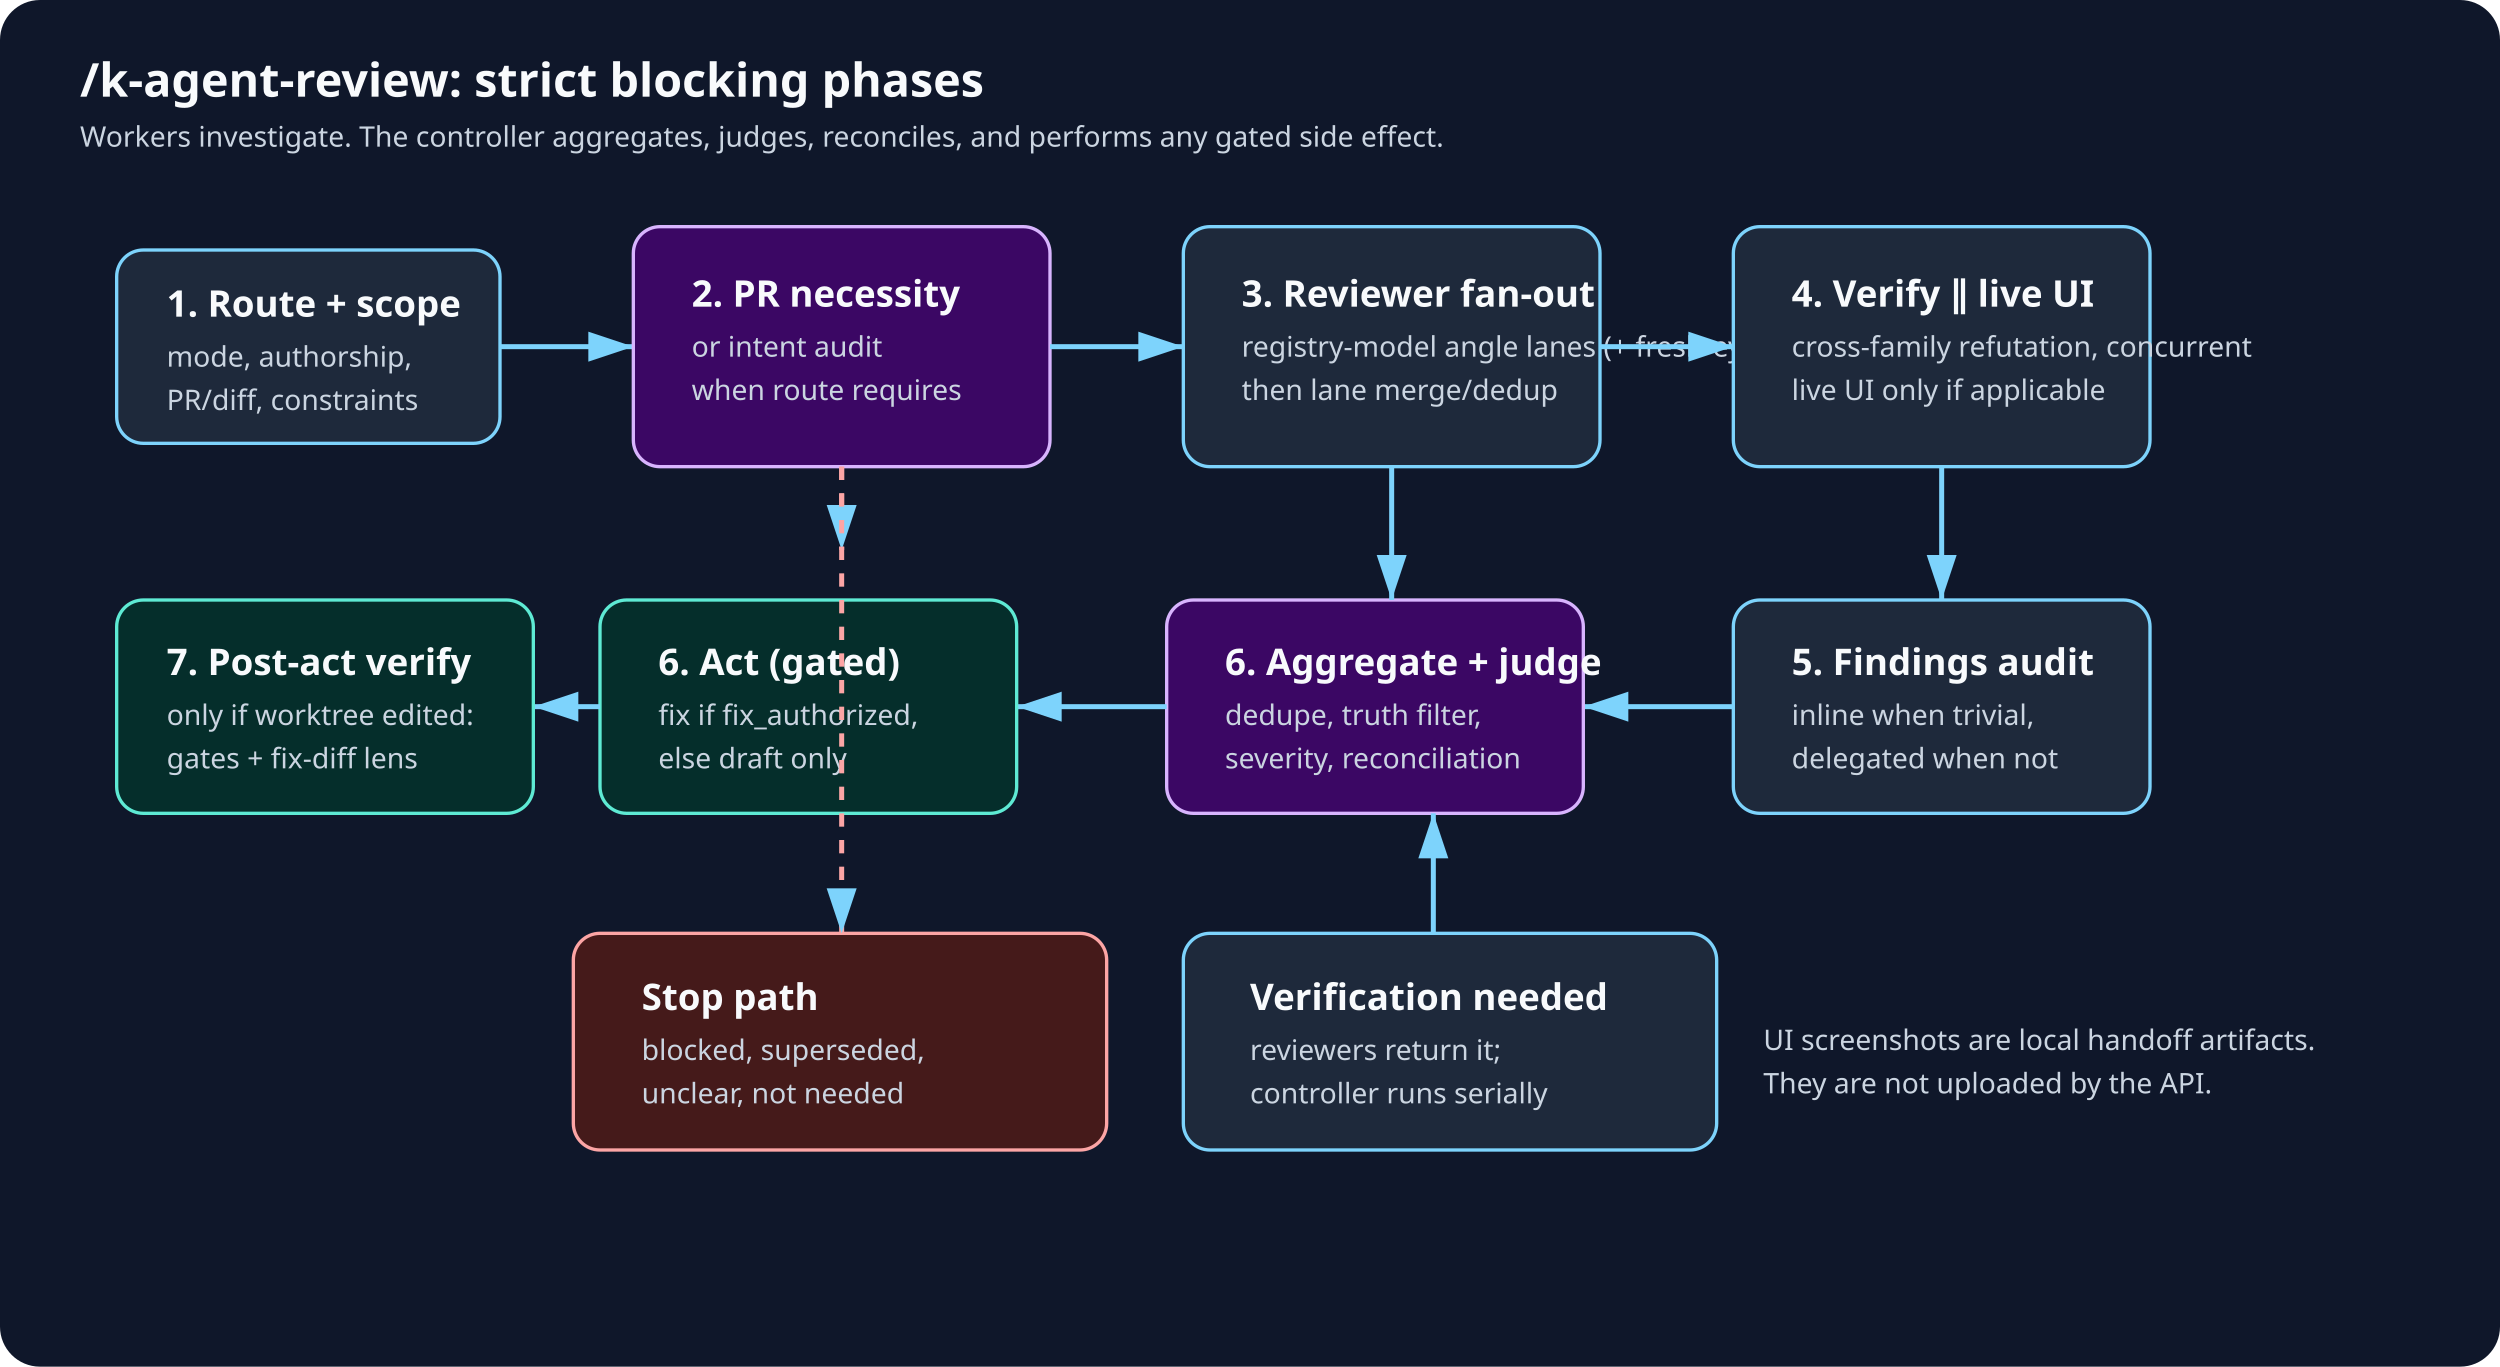
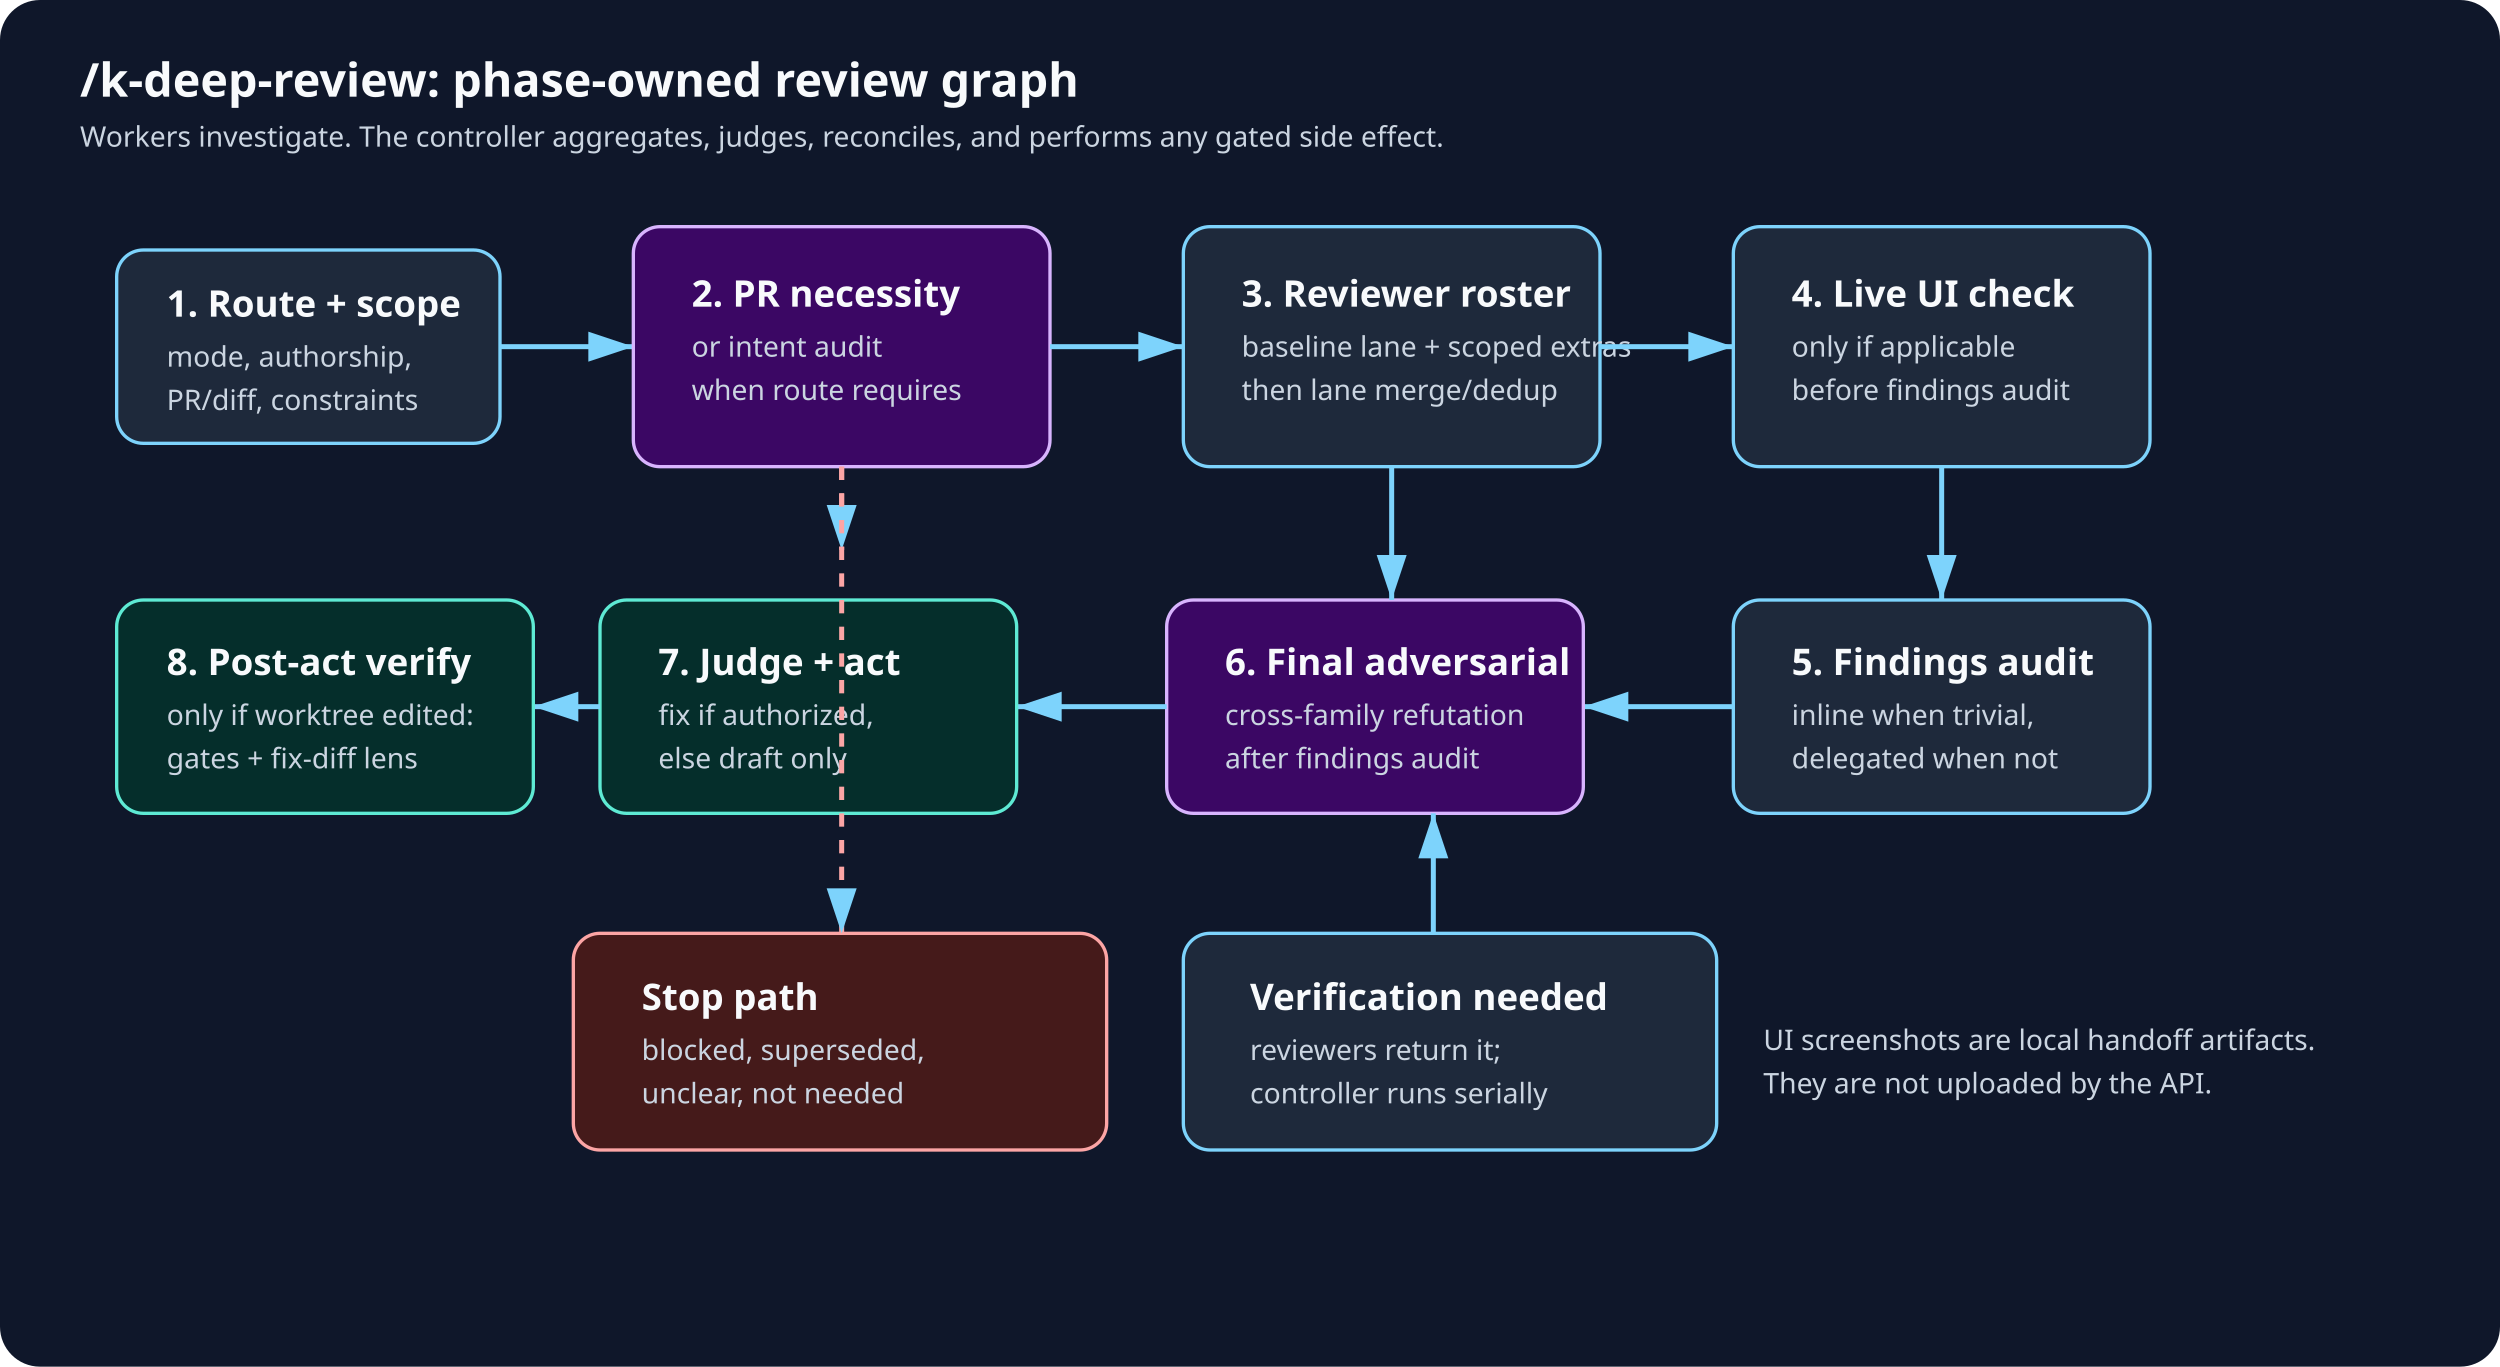
<svg xmlns="http://www.w3.org/2000/svg" width="1500" height="820" viewBox="0 0 1500 820" role="img" aria-labelledby="title desc">
  <defs>
    <marker id="arrow" markerWidth="10" markerHeight="10" refX="9" refY="3" orient="auto" markerUnits="strokeWidth">
      <path d="M0,0 L0,6 L9,3 z" fill="#7dd3fc" />
    </marker>
    <style>
      .bg{fill:#0f172a}.phase{fill:#1e293b;stroke:#7dd3fc;stroke-width:2;rx:16}.gate{fill:#3b0764;stroke:#d8b4fe;stroke-width:2;rx:16}.stop{fill:#451a1a;stroke:#fca5a5;stroke-width:2;rx:16}.act{fill:#052e2b;stroke:#5eead4;stroke-width:2;rx:16}.title{fill:#f8fafc;font:700 28px system-ui,sans-serif}.text{fill:#f8fafc;font:650 22px system-ui,sans-serif}.small{fill:#cbd5e1;font:500 17px system-ui,sans-serif}.line{stroke:#7dd3fc;stroke-width:3;fill:none;marker-end:url(#arrow)}.dash{stroke:#fca5a5;stroke-width:3;fill:none;marker-end:url(#arrow);stroke-dasharray:8 8}
    </style>
  </defs>
  <rect class="bg" width="1500" height="820" rx="24" />
-   <text class="title" x="48" y="58">/k-agent-review: strict blocking phases</text>
+   <text class="title" x="48" y="58">/k-deep-review: phase-owned review graph</text>
  <text class="small" x="48" y="88">Workers investigate. The controller aggregates, judges, reconciles, and performs any gated side effect.</text>
  <rect class="phase" x="70" y="150" width="230" height="116" />
  <text class="text" x="100" y="190">1. Route + scope</text>
  <text class="small" x="100" y="220">mode, authorship,</text>
  <text class="small" x="100" y="246">PR/diff, constraints</text>
  <path class="line" d="M300 208 H380" />
  <rect class="gate" x="380" y="136" width="250" height="144" />
  <text class="text" x="415" y="184">2. PR necessity</text>
  <text class="small" x="415" y="214">or intent audit</text>
  <text class="small" x="415" y="240">when route requires</text>
  <path class="line" d="M630 208 H710" />
  <rect class="phase" x="710" y="136" width="250" height="144" />
-   <text class="text" x="745" y="184">3. Reviewer fan-out</text>
-   <text class="small" x="745" y="214">registry-model angle lanes (+ fresh-eyes)</text>
+   <text class="text" x="745" y="184">3. Reviewer roster</text>
+   <text class="small" x="745" y="214">baseline lane + scoped extras</text>
  <text class="small" x="745" y="240">then lane merge/dedup</text>
  <path class="line" d="M960 208 H1040" />
  <rect class="phase" x="1040" y="136" width="250" height="144" />
-   <text class="text" x="1075" y="184">4. Verify ∥ live UI</text>
-   <text class="small" x="1075" y="214">cross-family refutation, concurrent</text>
-   <text class="small" x="1075" y="240">live UI only if applicable</text>
+   <text class="text" x="1075" y="184">4. Live UI check</text>
+   <text class="small" x="1075" y="214">only if applicable</text>
+   <text class="small" x="1075" y="240">before findings audit</text>
  <path class="line" d="M1165 280 V360" />
  <rect class="phase" x="1040" y="360" width="250" height="128" />
  <text class="text" x="1075" y="405">5. Findings audit</text>
  <text class="small" x="1075" y="435">inline when trivial,</text>
  <text class="small" x="1075" y="461">delegated when not</text>
  <path class="line" d="M1040 424 H950" />
  <rect class="gate" x="700" y="360" width="250" height="128" />
-   <text class="text" x="735" y="405">6. Aggregate + judge</text>
-   <text class="small" x="735" y="435">dedupe, truth filter,</text>
-   <text class="small" x="735" y="461">severity, reconciliation</text>
+   <text class="text" x="735" y="405">6. Final adversarial</text>
+   <text class="small" x="735" y="435">cross-family refutation</text>
+   <text class="small" x="735" y="461">after findings audit</text>
  <path class="line" d="M700 424 H610" />
  <rect class="act" x="360" y="360" width="250" height="128" />
-   <text class="text" x="395" y="405">6. Act (gated)</text>
-   <text class="small" x="395" y="435">fix if fix_authorized,</text>
+   <text class="text" x="395" y="405">7. Judge + act</text>
+   <text class="small" x="395" y="435">fix if authorized,</text>
  <text class="small" x="395" y="461">else draft only</text>
  <path class="line" d="M360 424 H320" />
  <rect class="act" x="70" y="360" width="250" height="128" />
-   <text class="text" x="100" y="405">7. Post-act verify</text>
+   <text class="text" x="100" y="405">8. Post-act verify</text>
  <text class="small" x="100" y="435">only if worktree edited:</text>
  <text class="small" x="100" y="461">gates + fix-diff lens</text>
  <path class="dash" d="M505 280 V330" />
  <rect class="stop" x="344" y="560" width="320" height="130" />
  <text class="text" x="385" y="606">Stop path</text>
  <text class="small" x="385" y="636">blocked, superseded,</text>
  <text class="small" x="385" y="662">unclear, not needed</text>
  <path class="dash" d="M505 280 V560" />
  <rect class="phase" x="710" y="560" width="320" height="130" />
  <text class="text" x="750" y="606">Verification needed</text>
  <text class="small" x="750" y="636">reviewers return it;</text>
  <text class="small" x="750" y="662">controller runs serially</text>
  <path class="line" d="M835 280 V360" />
  <path class="line" d="M860 560 V488" />
  <text class="small" x="1058" y="630">UI screenshots are local handoff artifacts.</text>
  <text class="small" x="1058" y="656">They are not uploaded by the API.</text>
</svg>
